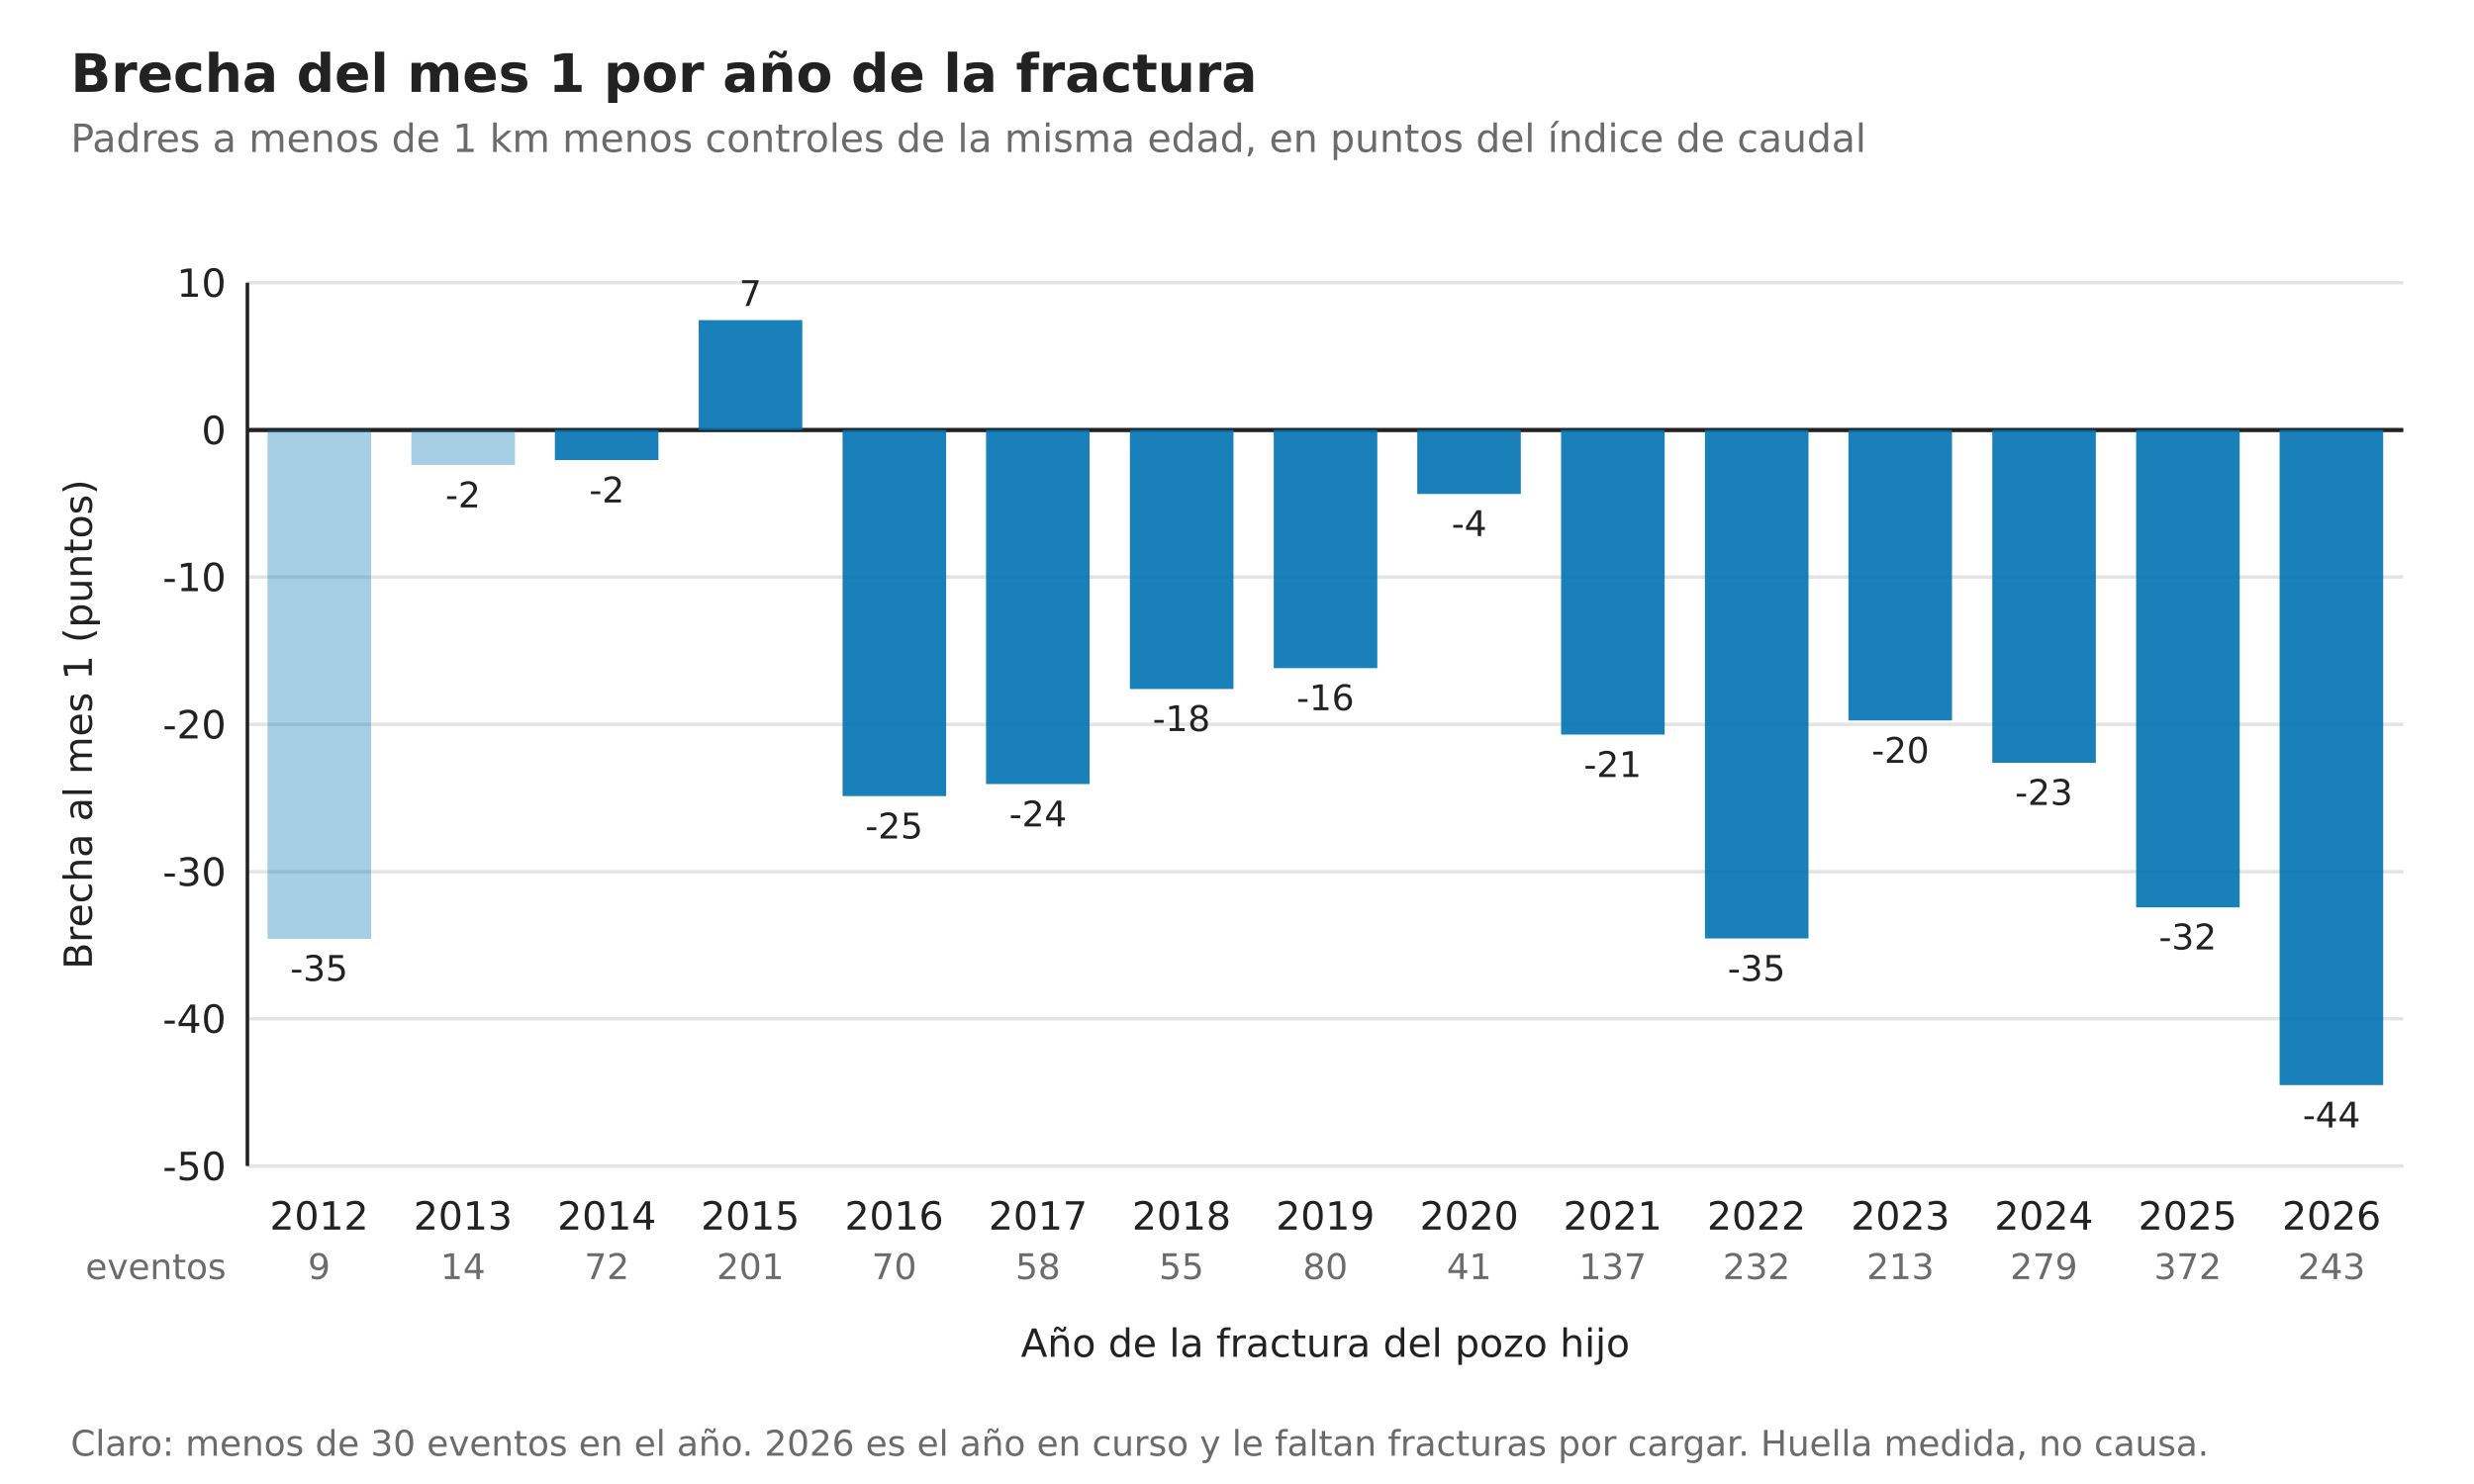
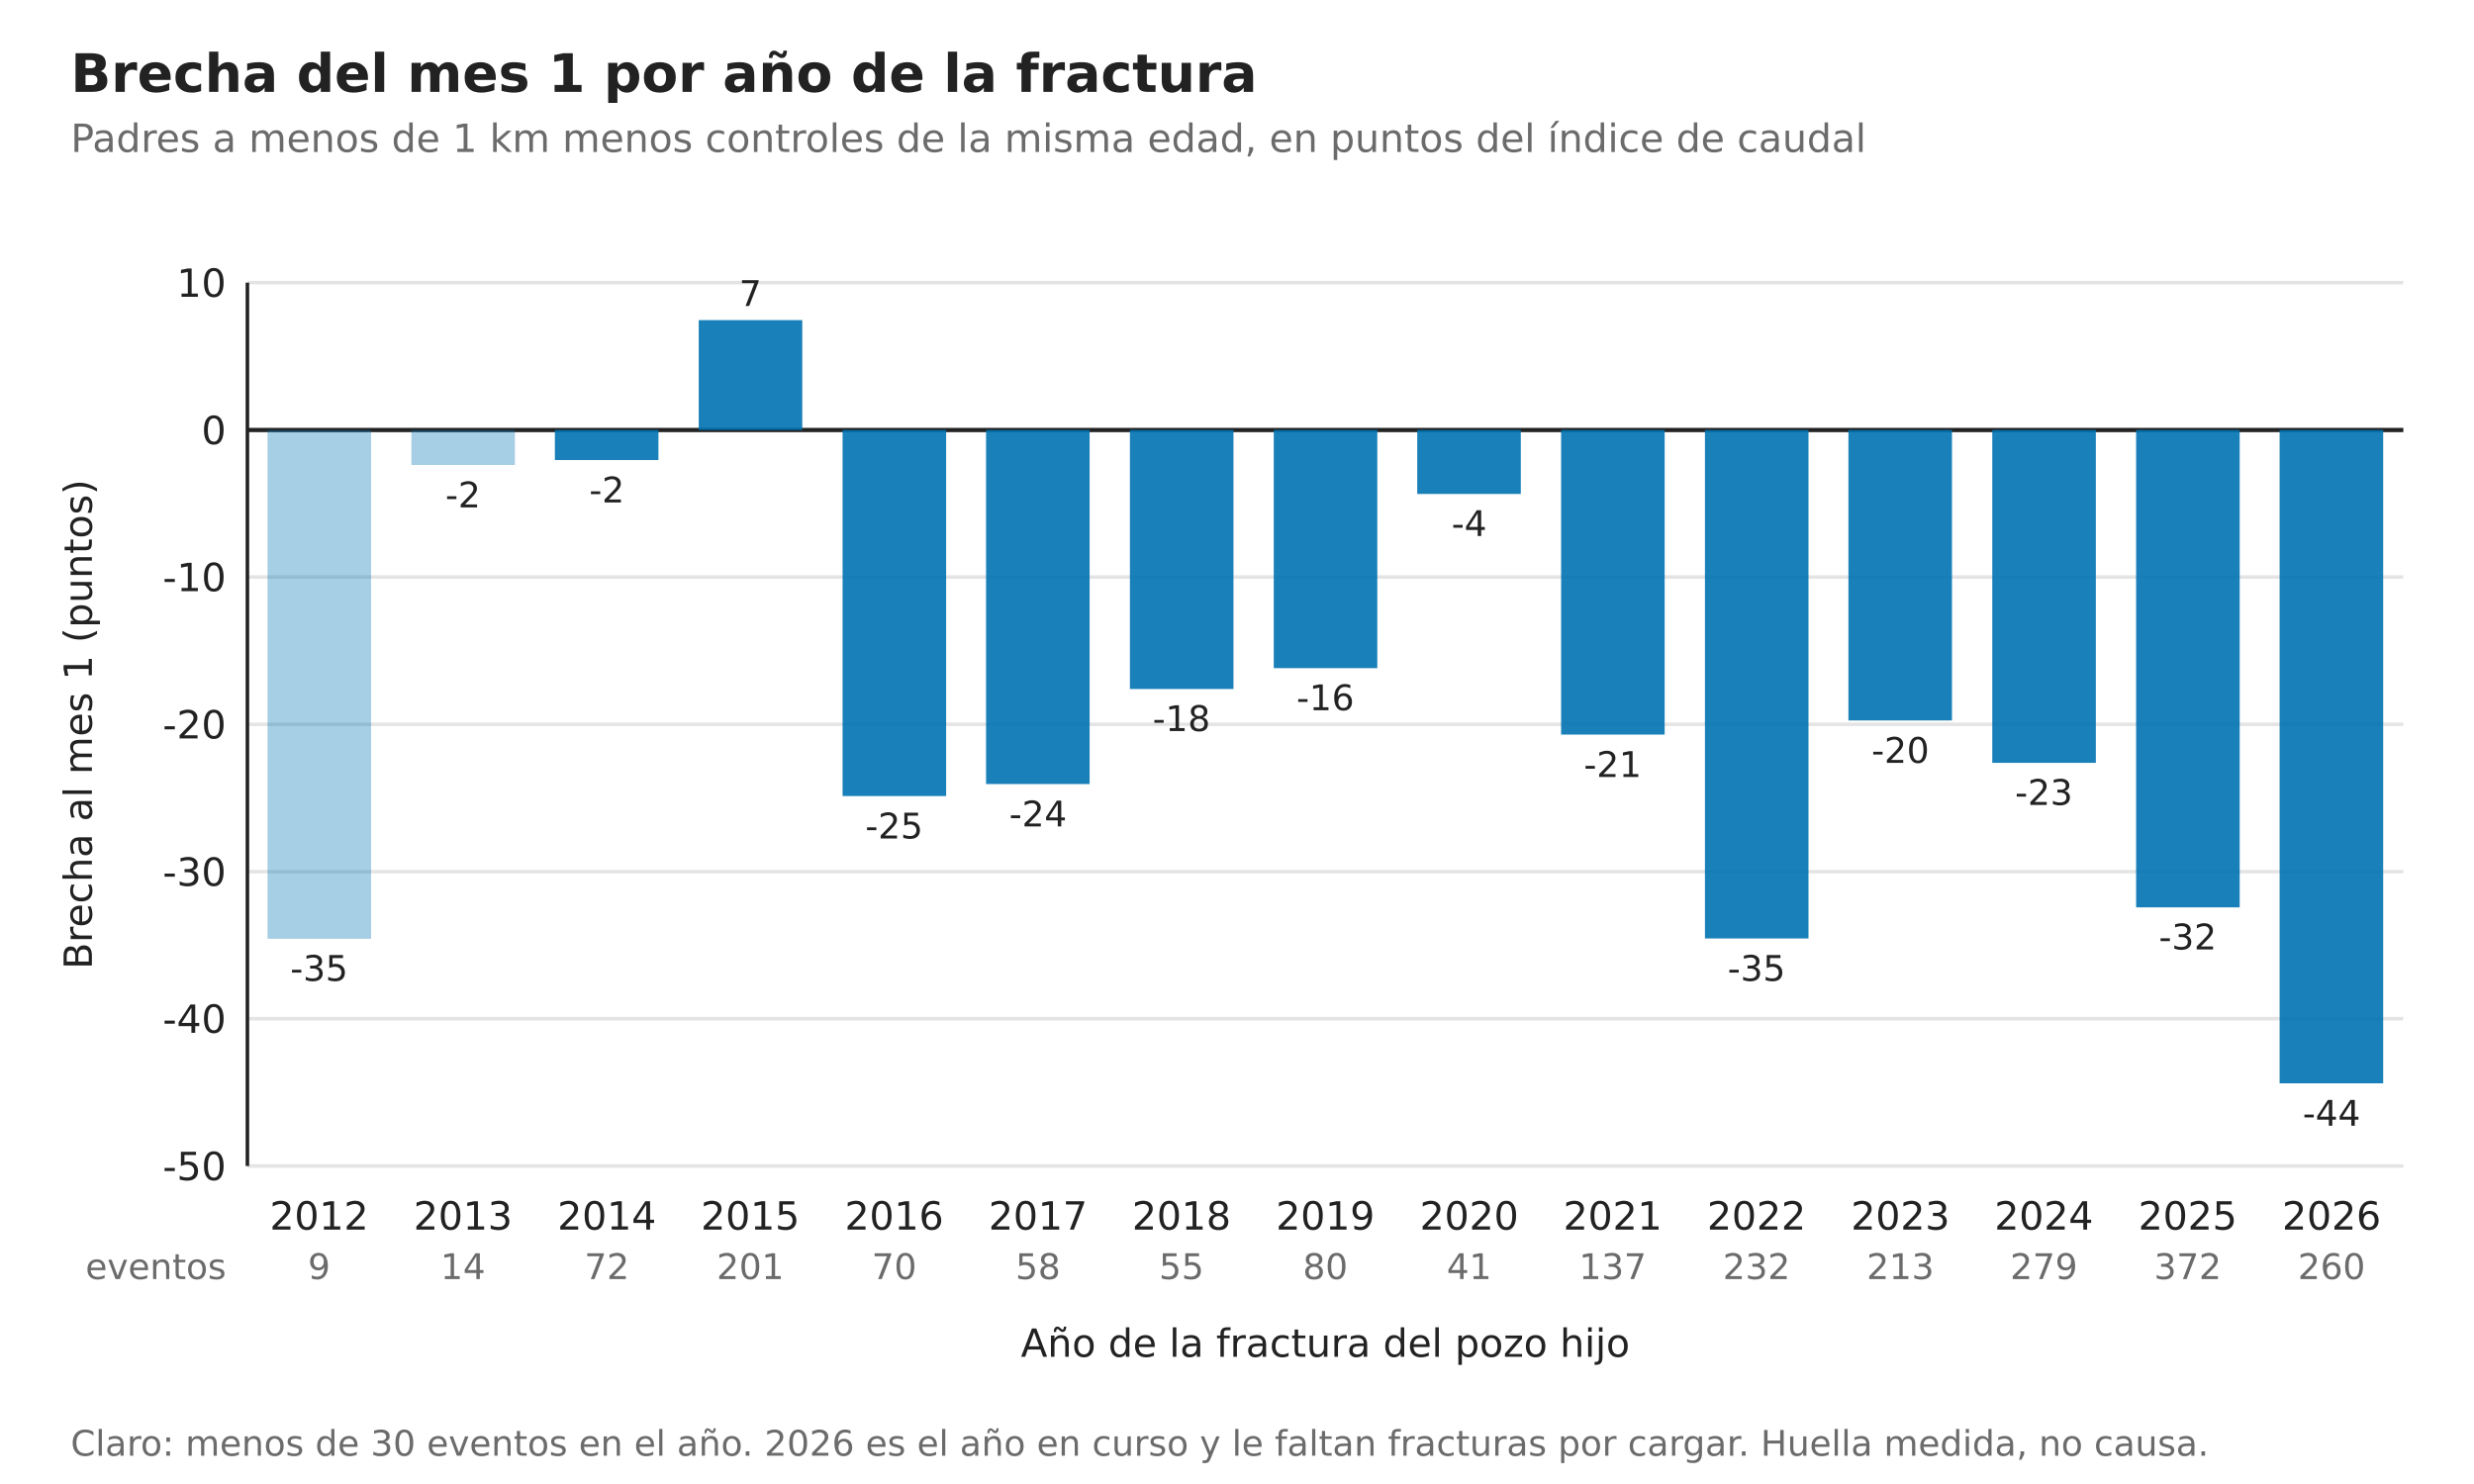
<svg xmlns="http://www.w3.org/2000/svg" viewBox="0 0 700 420" width="700" height="420" role="img" aria-labelledby="t d">
  <style>text { fill: #222222; font-family: 'DejaVu Sans', Helvetica, Arial, sans-serif; font-size: 11px; }
.titulo { font-size: 15px; font-weight: bold; }
.sub { fill: #6b6b6b; }
.eje { stroke: #222222; stroke-width: 1; fill: none; }
.rejilla { stroke: #e4e4e4; stroke-width: 1; }
.cero { stroke: #222222; stroke-width: 1.2; }
.marca { stroke: #6b6b6b; stroke-width: 1; stroke-dasharray: 4 3; }
.banda { fill: #f0e442; fill-opacity: 0.25; }
.pie { fill: #6b6b6b; font-size: 10px; }</style>
  <rect x="0" y="0" width="700" height="420" fill="#ffffff" />
  <text class="titulo" x="20" y="26">Brecha del mes 1 por año de la fractura</text>
  <text class="sub" x="20" y="43">Padres a menos de 1 km menos controles de la misma edad, en puntos del índice de caudal</text>
  <line class="rejilla" x1="70.0" y1="330.0" x2="680.0" y2="330.0" />
  <text x="64.0" y="334.0" text-anchor="end">-50</text>
  <line class="rejilla" x1="70.0" y1="288.3" x2="680.0" y2="288.3" />
  <text x="64.0" y="292.3" text-anchor="end">-40</text>
  <line class="rejilla" x1="70.0" y1="246.7" x2="680.0" y2="246.7" />
  <text x="64.0" y="250.7" text-anchor="end">-30</text>
  <line class="rejilla" x1="70.0" y1="205.0" x2="680.0" y2="205.0" />
  <text x="64.0" y="209.0" text-anchor="end">-20</text>
  <line class="rejilla" x1="70.0" y1="163.3" x2="680.0" y2="163.3" />
  <text x="64.0" y="167.3" text-anchor="end">-10</text>
  <line class="rejilla" x1="70.0" y1="121.7" x2="680.0" y2="121.7" />
  <text x="64.0" y="125.7" text-anchor="end">0</text>
  <line class="rejilla" x1="70.0" y1="80.0" x2="680.0" y2="80.0" />
  <text x="64.0" y="84.0" text-anchor="end">10</text>
  <line class="cero" x1="70.0" y1="121.7" x2="680.0" y2="121.7" />
  <path class="eje" d="M70.0,80.0 L70.0,330.0" />
  <rect x="75.7" y="121.7" width="29.3" height="144.0" fill="#0072B2" fill-opacity="0.35" />
  <text x="90.3" y="277.6" text-anchor="middle" style="font-size:10px">-35</text>
  <text x="90.3" y="348.0" text-anchor="middle">2012</text>
  <text class="pie" x="90.3" y="362.0" text-anchor="middle">9</text>
  <rect x="116.4" y="121.7" width="29.3" height="9.9" fill="#0072B2" fill-opacity="0.35" />
  <text x="131.0" y="143.6" text-anchor="middle" style="font-size:10px">-2</text>
  <text x="131.0" y="348.0" text-anchor="middle">2013</text>
  <text class="pie" x="131.0" y="362.0" text-anchor="middle">14</text>
  <rect x="157.0" y="121.7" width="29.3" height="8.5" fill="#0072B2" fill-opacity="0.9" />
  <text x="171.7" y="142.2" text-anchor="middle" style="font-size:10px">-2</text>
  <text x="171.7" y="348.0" text-anchor="middle">2014</text>
  <text class="pie" x="171.7" y="362.0" text-anchor="middle">72</text>
  <rect x="197.7" y="90.6" width="29.3" height="31.1" fill="#0072B2" fill-opacity="0.9" />
  <text x="212.3" y="86.6" text-anchor="middle" style="font-size:10px">7</text>
  <text x="212.3" y="348.0" text-anchor="middle">2015</text>
  <text class="pie" x="212.3" y="362.0" text-anchor="middle">201</text>
  <rect x="238.4" y="121.7" width="29.3" height="103.6" fill="#0072B2" fill-opacity="0.9" />
  <text x="253.0" y="237.3" text-anchor="middle" style="font-size:10px">-25</text>
  <text x="253.0" y="348.0" text-anchor="middle">2016</text>
  <text class="pie" x="253.0" y="362.0" text-anchor="middle">70</text>
  <rect x="279.0" y="121.7" width="29.3" height="100.2" fill="#0072B2" fill-opacity="0.9" />
  <text x="293.7" y="233.9" text-anchor="middle" style="font-size:10px">-24</text>
  <text x="293.7" y="348.0" text-anchor="middle">2017</text>
  <text class="pie" x="293.7" y="362.0" text-anchor="middle">58</text>
  <rect x="319.7" y="121.7" width="29.3" height="73.3" fill="#0072B2" fill-opacity="0.9" />
  <text x="334.3" y="206.9" text-anchor="middle" style="font-size:10px">-18</text>
  <text x="334.3" y="348.0" text-anchor="middle">2018</text>
  <text class="pie" x="334.3" y="362.0" text-anchor="middle">55</text>
  <rect x="360.4" y="121.7" width="29.3" height="67.4" fill="#0072B2" fill-opacity="0.9" />
  <text x="375.0" y="201.0" text-anchor="middle" style="font-size:10px">-16</text>
  <text x="375.0" y="348.0" text-anchor="middle">2019</text>
  <text class="pie" x="375.0" y="362.0" text-anchor="middle">80</text>
  <rect x="401.0" y="121.7" width="29.3" height="18.1" fill="#0072B2" fill-opacity="0.9" />
  <text x="415.7" y="151.7" text-anchor="middle" style="font-size:10px">-4</text>
  <text x="415.7" y="348.0" text-anchor="middle">2020</text>
  <text class="pie" x="415.7" y="362.0" text-anchor="middle">41</text>
  <rect x="441.7" y="121.7" width="29.3" height="86.2" fill="#0072B2" fill-opacity="0.9" />
  <text x="456.3" y="219.9" text-anchor="middle" style="font-size:10px">-21</text>
  <text x="456.3" y="348.0" text-anchor="middle">2021</text>
  <text class="pie" x="456.3" y="362.0" text-anchor="middle">137</text>
  <rect x="482.4" y="121.7" width="29.3" height="143.9" fill="#0072B2" fill-opacity="0.9" />
  <text x="497.0" y="277.6" text-anchor="middle" style="font-size:10px">-35</text>
  <text x="497.0" y="348.0" text-anchor="middle">2022</text>
  <text class="pie" x="497.0" y="362.0" text-anchor="middle">232</text>
  <rect x="523.0" y="121.7" width="29.3" height="82.2" fill="#0072B2" fill-opacity="0.9" />
  <text x="537.7" y="215.9" text-anchor="middle" style="font-size:10px">-20</text>
  <text x="537.7" y="348.0" text-anchor="middle">2023</text>
  <text class="pie" x="537.7" y="362.0" text-anchor="middle">213</text>
  <rect x="563.7" y="121.7" width="29.3" height="94.2" fill="#0072B2" fill-opacity="0.9" />
  <text x="578.3" y="227.8" text-anchor="middle" style="font-size:10px">-23</text>
  <text x="578.3" y="348.0" text-anchor="middle">2024</text>
  <text class="pie" x="578.3" y="362.0" text-anchor="middle">279</text>
  <rect x="604.4" y="121.7" width="29.3" height="135.1" fill="#0072B2" fill-opacity="0.9" />
  <text x="619.0" y="268.7" text-anchor="middle" style="font-size:10px">-32</text>
  <text x="619.0" y="348.0" text-anchor="middle">2025</text>
  <text class="pie" x="619.0" y="362.0" text-anchor="middle">372</text>
-   <rect x="645.0" y="121.7" width="29.3" height="185.4" fill="#0072B2" fill-opacity="0.9" />
-   <text x="659.7" y="319.1" text-anchor="middle" style="font-size:10px">-44</text>
+   <rect x="645.0" y="121.7" width="29.3" height="184.9" fill="#0072B2" fill-opacity="0.9" />
+   <text x="659.7" y="318.6" text-anchor="middle" style="font-size:10px">-44</text>
  <text x="659.7" y="348.0" text-anchor="middle">2026</text>
-   <text class="pie" x="659.7" y="362.0" text-anchor="middle">243</text>
+   <text class="pie" x="659.7" y="362.0" text-anchor="middle">260</text>
  <text class="pie" x="64.0" y="362.0" text-anchor="end">eventos</text>
  <text x="26.0" y="205.0" text-anchor="middle" transform="rotate(-90 26.0 205.0)">Brecha al mes 1 (puntos)</text>
  <text x="375.0" y="384.0" text-anchor="middle">Año de la fractura del pozo hijo</text>
  <text class="pie" x="20" y="412">Claro: menos de 30 eventos en el año. 2026 es el año en curso y le faltan fracturas por cargar. Huella medida, no causa.</text>
</svg>
